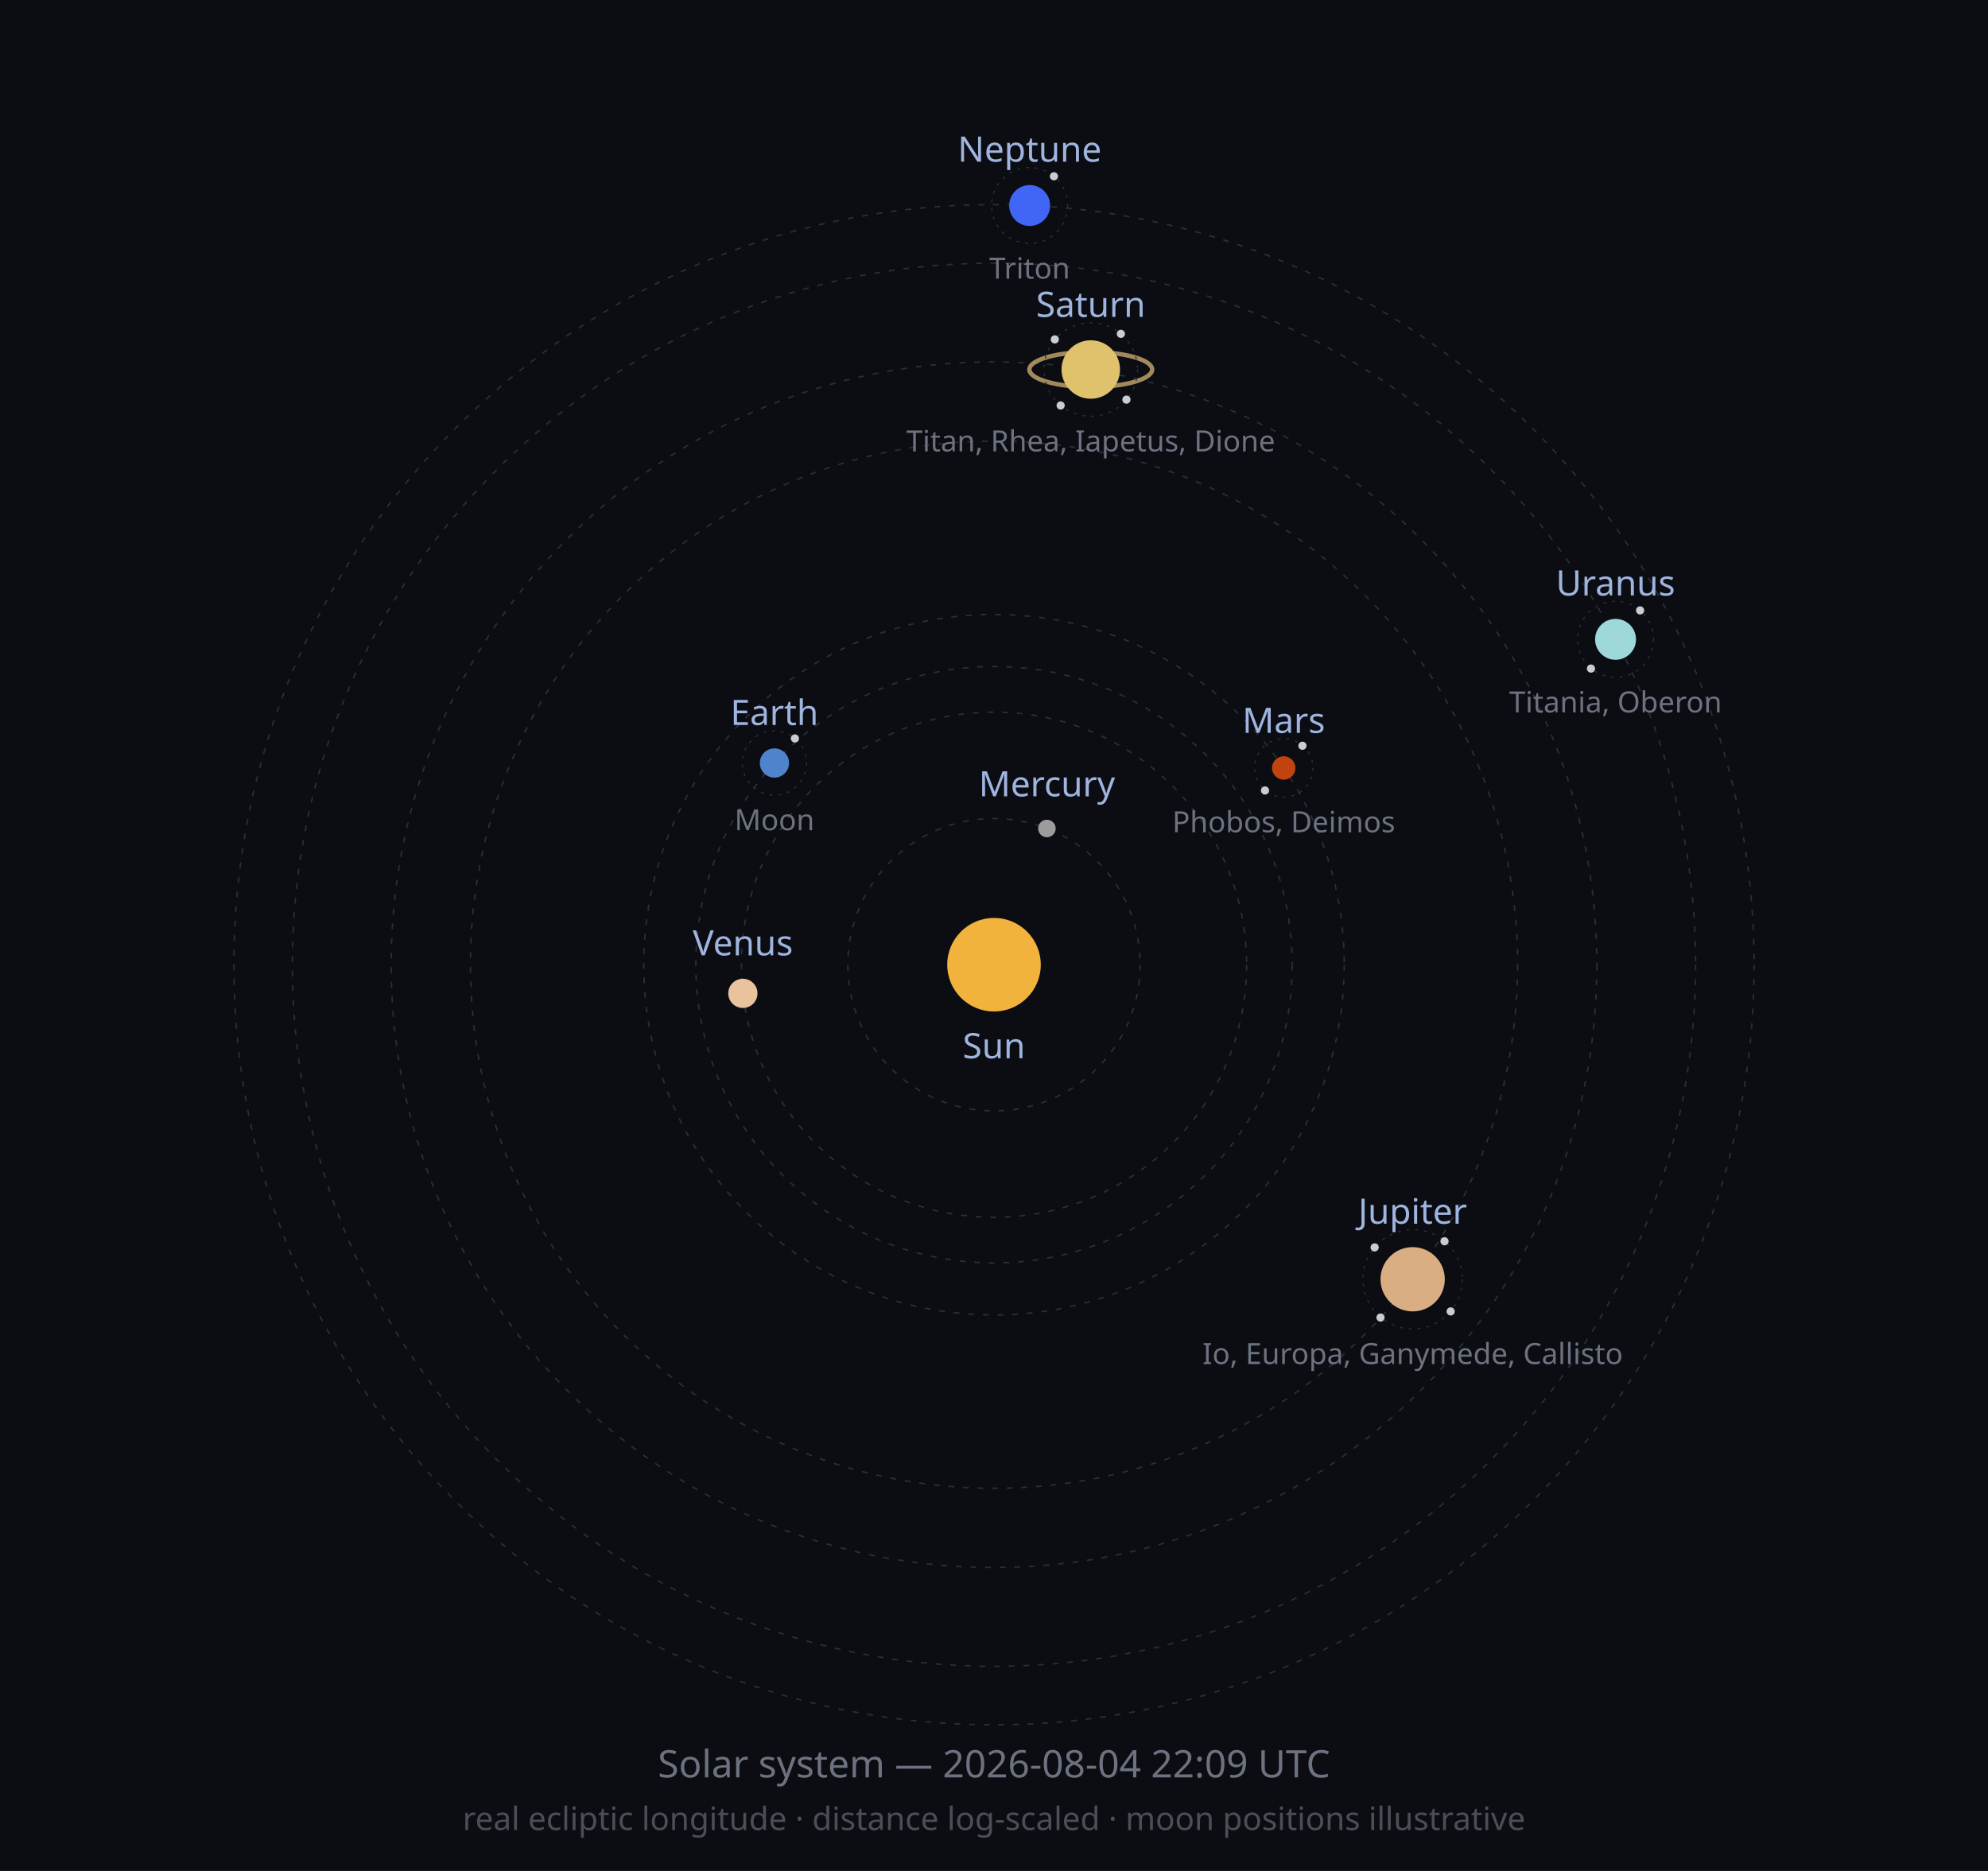
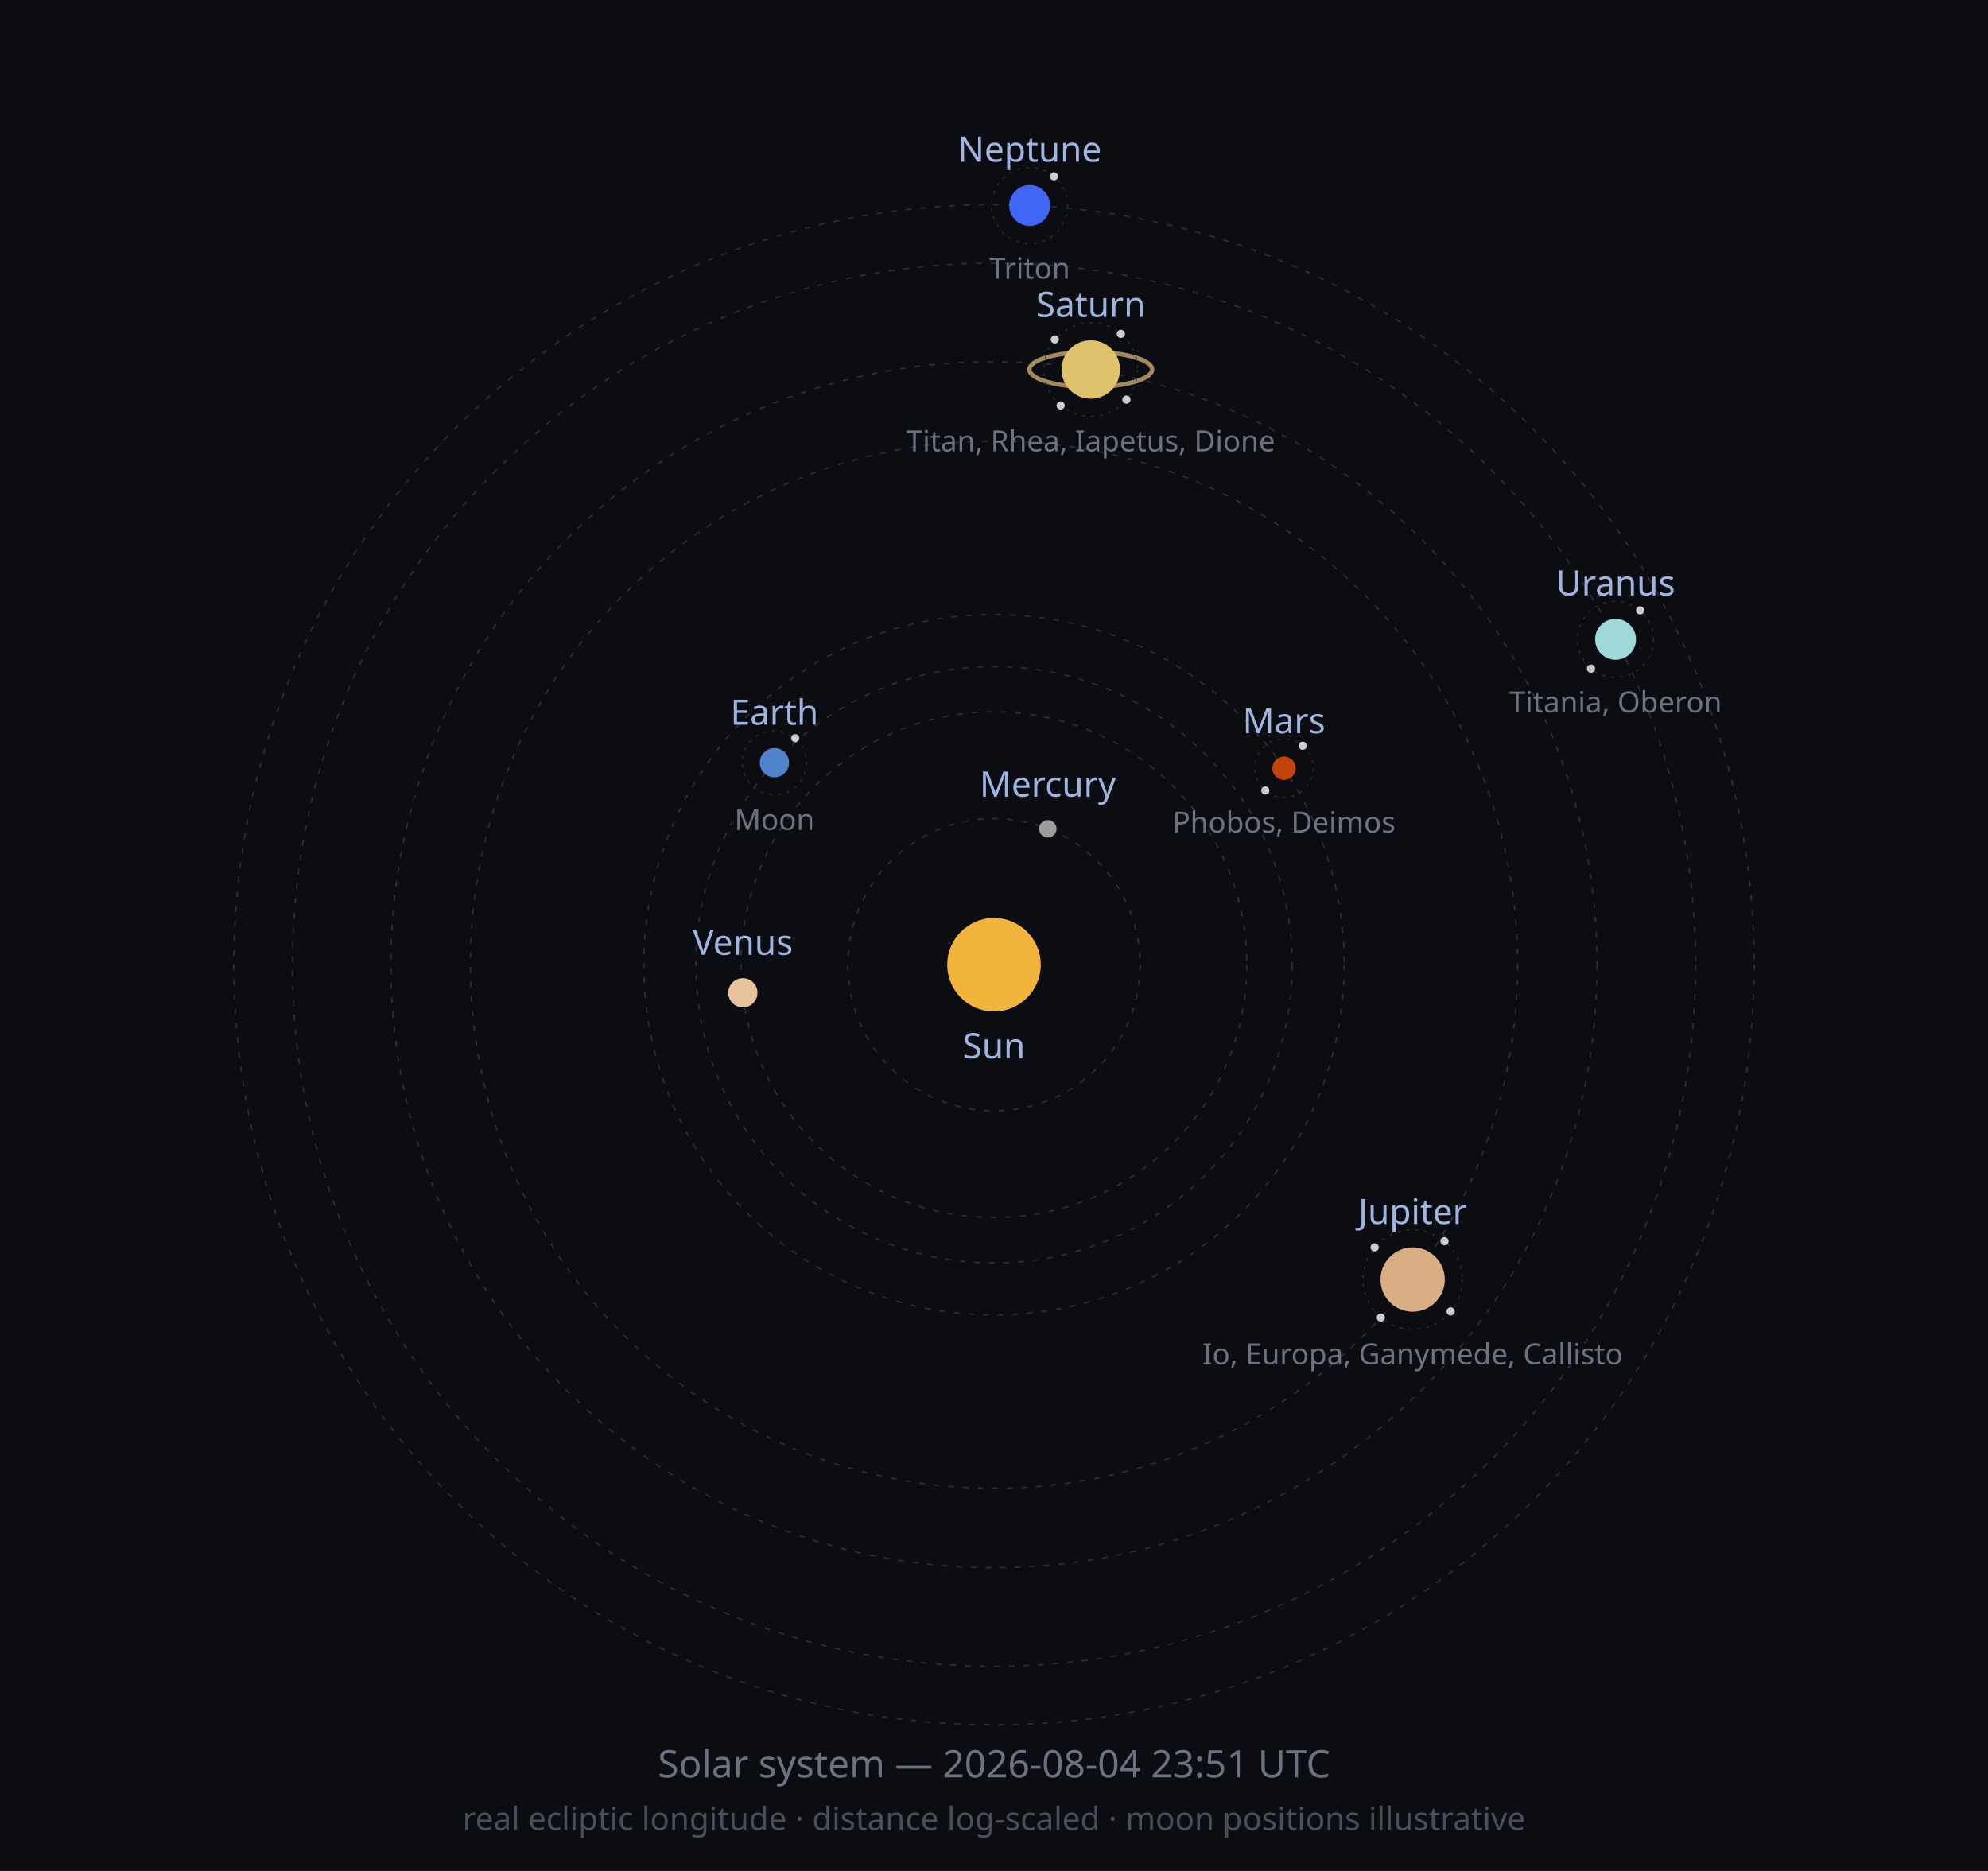
<svg xmlns="http://www.w3.org/2000/svg" width="680" height="640" viewBox="0 0 680 640" role="img">
  <defs>
    <marker id="arrow" viewBox="0 0 10 10" refX="8" refY="5" markerWidth="6" markerHeight="6" orient="auto-start-reverse">
      <path d="M2 1L8 5L2 9" fill="none" stroke="context-stroke" stroke-width="1.5" stroke-linecap="round" stroke-linejoin="round" />
    </marker>
  </defs>
  <style>
  .orbit { fill: none; stroke: #2A2E38; stroke-width: 0.5; stroke-dasharray: 2 3; }
  .moonorbit { fill: none; stroke: #2A2E38; stroke-width: 0.4; stroke-dasharray: 1 2; }
  .lbl { font-family: sans-serif; font-size: 12px; fill: #9FB4DE; }
  .moonlbl { font-family: sans-serif; font-size: 10px; fill: #6C7280; }
</style>
  <rect width="680" height="640" fill="#0B0D12" />
  <circle class="orbit" cx="340" cy="330" r="50.0" />
-   <circle class="orbit" cx="340" cy="330" r="86.4" />
+   <circle class="orbit" cx="340" cy="330" r="86.5" />
  <circle class="orbit" cx="340" cy="330" r="102.0" />
  <circle class="orbit" cx="340" cy="330" r="119.8" />
  <circle class="orbit" cx="340" cy="330" r="179.1" />
-   <circle class="orbit" cx="340" cy="330" r="206.2" />
+   <circle class="orbit" cx="340" cy="330" r="206.3" />
  <circle class="orbit" cx="340" cy="330" r="240.0" />
  <circle class="orbit" cx="340" cy="330" r="260.0" />
  <circle cx="340" cy="330" r="16" fill="#F2B33D" />
  <text class="lbl" x="340" y="362" text-anchor="middle">Sun</text>
-   <circle cx="358.1" cy="283.4" r="3" fill="#9C9C9C" />
-   <text class="lbl" x="358.1" y="272.4" text-anchor="middle">Mercury</text>
-   <circle cx="254.1" cy="339.8" r="5" fill="#E8C39E" />
-   <text class="lbl" x="254.1" y="326.8" text-anchor="middle">Venus</text>
-   <circle cx="264.9" cy="261.0" r="5" fill="#4F83CC" />
-   <circle class="moonorbit" cx="264.9" cy="261.0" r="11" />
-   <circle cx="271.9" cy="252.6" r="1.4" fill="#C9CDD3" />
-   <text class="moonlbl" x="264.9" y="284.0" text-anchor="middle">Moon</text>
-   <text class="lbl" x="264.9" y="248.0" text-anchor="middle">Earth</text>
-   <circle cx="439.1" cy="262.7" r="4" fill="#C1440E" />
-   <circle class="moonorbit" cx="439.1" cy="262.7" r="10" />
-   <circle cx="445.5" cy="255.1" r="1.4" fill="#C9CDD3" />
-   <circle cx="432.7" cy="270.4" r="1.4" fill="#C9CDD3" />
-   <text class="moonlbl" x="439.1" y="284.7" text-anchor="middle">Phobos, Deimos</text>
-   <text class="lbl" x="439.1" y="250.7" text-anchor="middle">Mars</text>
-   <circle cx="483.2" cy="437.6" r="11" fill="#D8AE82" />
-   <circle class="moonorbit" cx="483.2" cy="437.6" r="17" />
+   <circle cx="358.4" cy="283.5" r="3" fill="#9C9C9C" />
+   <text class="lbl" x="358.4" y="272.5" text-anchor="middle">Mercury</text>
+   <circle cx="254.1" cy="339.6" r="5" fill="#E8C39E" />
+   <text class="lbl" x="254.1" y="326.6" text-anchor="middle">Venus</text>
+   <circle cx="264.9" cy="260.9" r="5" fill="#4F83CC" />
+   <circle class="moonorbit" cx="264.9" cy="260.9" r="11" />
+   <circle cx="272.0" cy="252.5" r="1.4" fill="#C9CDD3" />
+   <text class="moonlbl" x="264.9" y="283.9" text-anchor="middle">Moon</text>
+   <text class="lbl" x="264.9" y="247.9" text-anchor="middle">Earth</text>
+   <circle cx="439.2" cy="262.8" r="4" fill="#C1440E" />
+   <circle class="moonorbit" cx="439.2" cy="262.8" r="10" />
+   <circle cx="445.6" cy="255.1" r="1.4" fill="#C9CDD3" />
+   <circle cx="432.8" cy="270.4" r="1.4" fill="#C9CDD3" />
+   <text class="moonlbl" x="439.2" y="284.8" text-anchor="middle">Phobos, Deimos</text>
+   <text class="lbl" x="439.2" y="250.8" text-anchor="middle">Mars</text>
+   <circle cx="483.2" cy="437.7" r="11" fill="#D8AE82" />
+   <circle class="moonorbit" cx="483.2" cy="437.7" r="17" />
  <circle cx="494.1" cy="424.6" r="1.4" fill="#C9CDD3" />
  <circle cx="496.2" cy="448.6" r="1.4" fill="#C9CDD3" />
-   <circle cx="472.2" cy="450.7" r="1.4" fill="#C9CDD3" />
+   <circle cx="472.3" cy="450.7" r="1.4" fill="#C9CDD3" />
  <circle cx="470.2" cy="426.7" r="1.4" fill="#C9CDD3" />
-   <text class="moonlbl" x="483.2" y="466.6" text-anchor="middle">Io, Europa, Ganymede, Callisto</text>
-   <text class="lbl" x="483.2" y="418.6" text-anchor="middle">Jupiter</text>
+   <text class="moonlbl" x="483.2" y="466.7" text-anchor="middle">Io, Europa, Ganymede, Callisto</text>
+   <text class="lbl" x="483.2" y="418.7" text-anchor="middle">Jupiter</text>
  <ellipse cx="373.1" cy="126.4" rx="21.0" ry="6.0" fill="none" stroke="#C9A96E" stroke-width="1.5" opacity="0.8" />
  <circle cx="373.1" cy="126.4" r="10" fill="#E0C16C" />
  <circle class="moonorbit" cx="373.1" cy="126.4" r="16" />
  <circle cx="383.4" cy="114.2" r="1.4" fill="#C9CDD3" />
  <circle cx="385.3" cy="136.7" r="1.4" fill="#C9CDD3" />
  <circle cx="362.8" cy="138.7" r="1.4" fill="#C9CDD3" />
  <circle cx="360.8" cy="116.1" r="1.4" fill="#C9CDD3" />
  <text class="moonlbl" x="373.1" y="154.4" text-anchor="middle">Titan, Rhea, Iapetus, Dione</text>
  <text class="lbl" x="373.1" y="108.4" text-anchor="middle">Saturn</text>
  <circle cx="552.6" cy="218.7" r="7" fill="#9FD8D8" />
  <circle class="moonorbit" cx="552.6" cy="218.7" r="13" />
  <circle cx="561.0" cy="208.8" r="1.4" fill="#C9CDD3" />
  <circle cx="544.2" cy="228.7" r="1.4" fill="#C9CDD3" />
  <text class="moonlbl" x="552.6" y="243.7" text-anchor="middle">Titania, Oberon</text>
  <text class="lbl" x="552.6" y="203.7" text-anchor="middle">Uranus</text>
  <circle cx="352.2" cy="70.3" r="7" fill="#4166F5" />
  <circle class="moonorbit" cx="352.2" cy="70.3" r="13" />
  <circle cx="360.5" cy="60.3" r="1.4" fill="#C9CDD3" />
  <text class="moonlbl" x="352.2" y="95.3" text-anchor="middle">Triton</text>
  <text class="lbl" x="352.2" y="55.3" text-anchor="middle">Neptune</text>
-   <text x="340" y="608" font-size="13" fill="#6C7280" text-anchor="middle" font-family="sans-serif">Solar system — 2026-08-04 22:09 UTC</text>
+   <text x="340" y="608" font-size="13" fill="#6C7280" text-anchor="middle" font-family="sans-serif">Solar system — 2026-08-04 23:51 UTC</text>
  <text x="340" y="626" font-size="11" fill="#4A4E58" text-anchor="middle" font-family="sans-serif">real ecliptic longitude · distance log-scaled · moon positions illustrative</text>
</svg>
